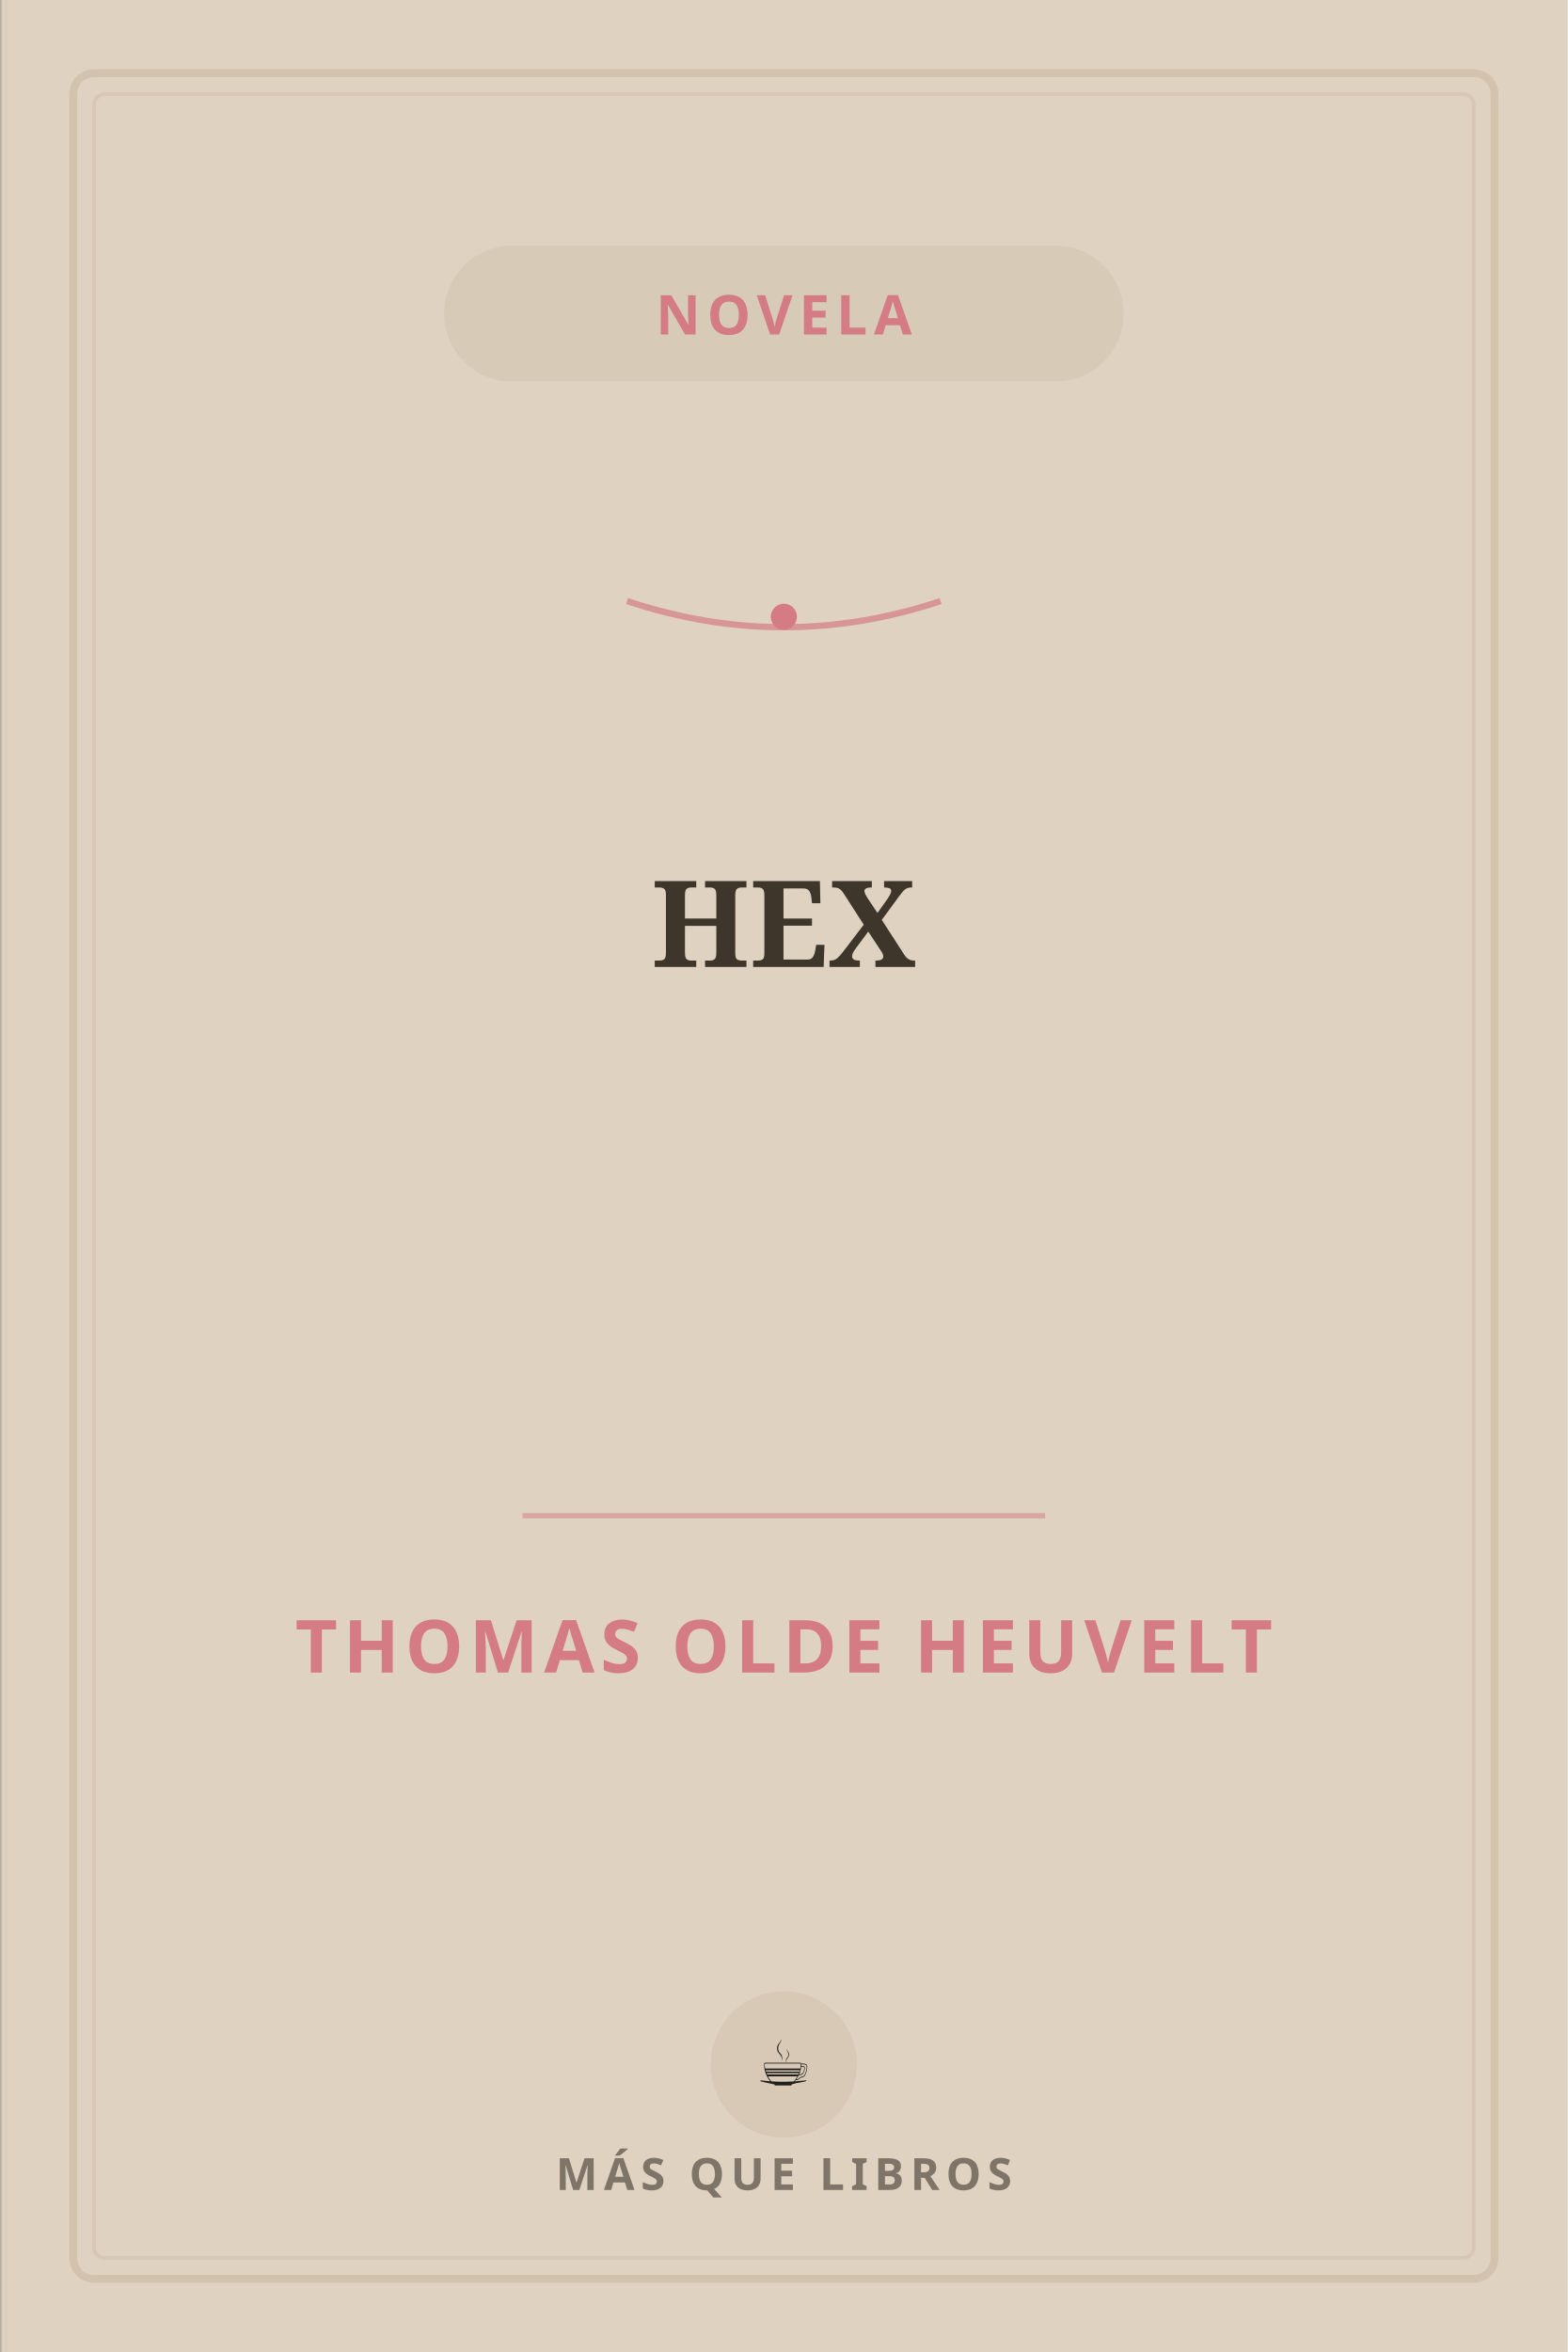
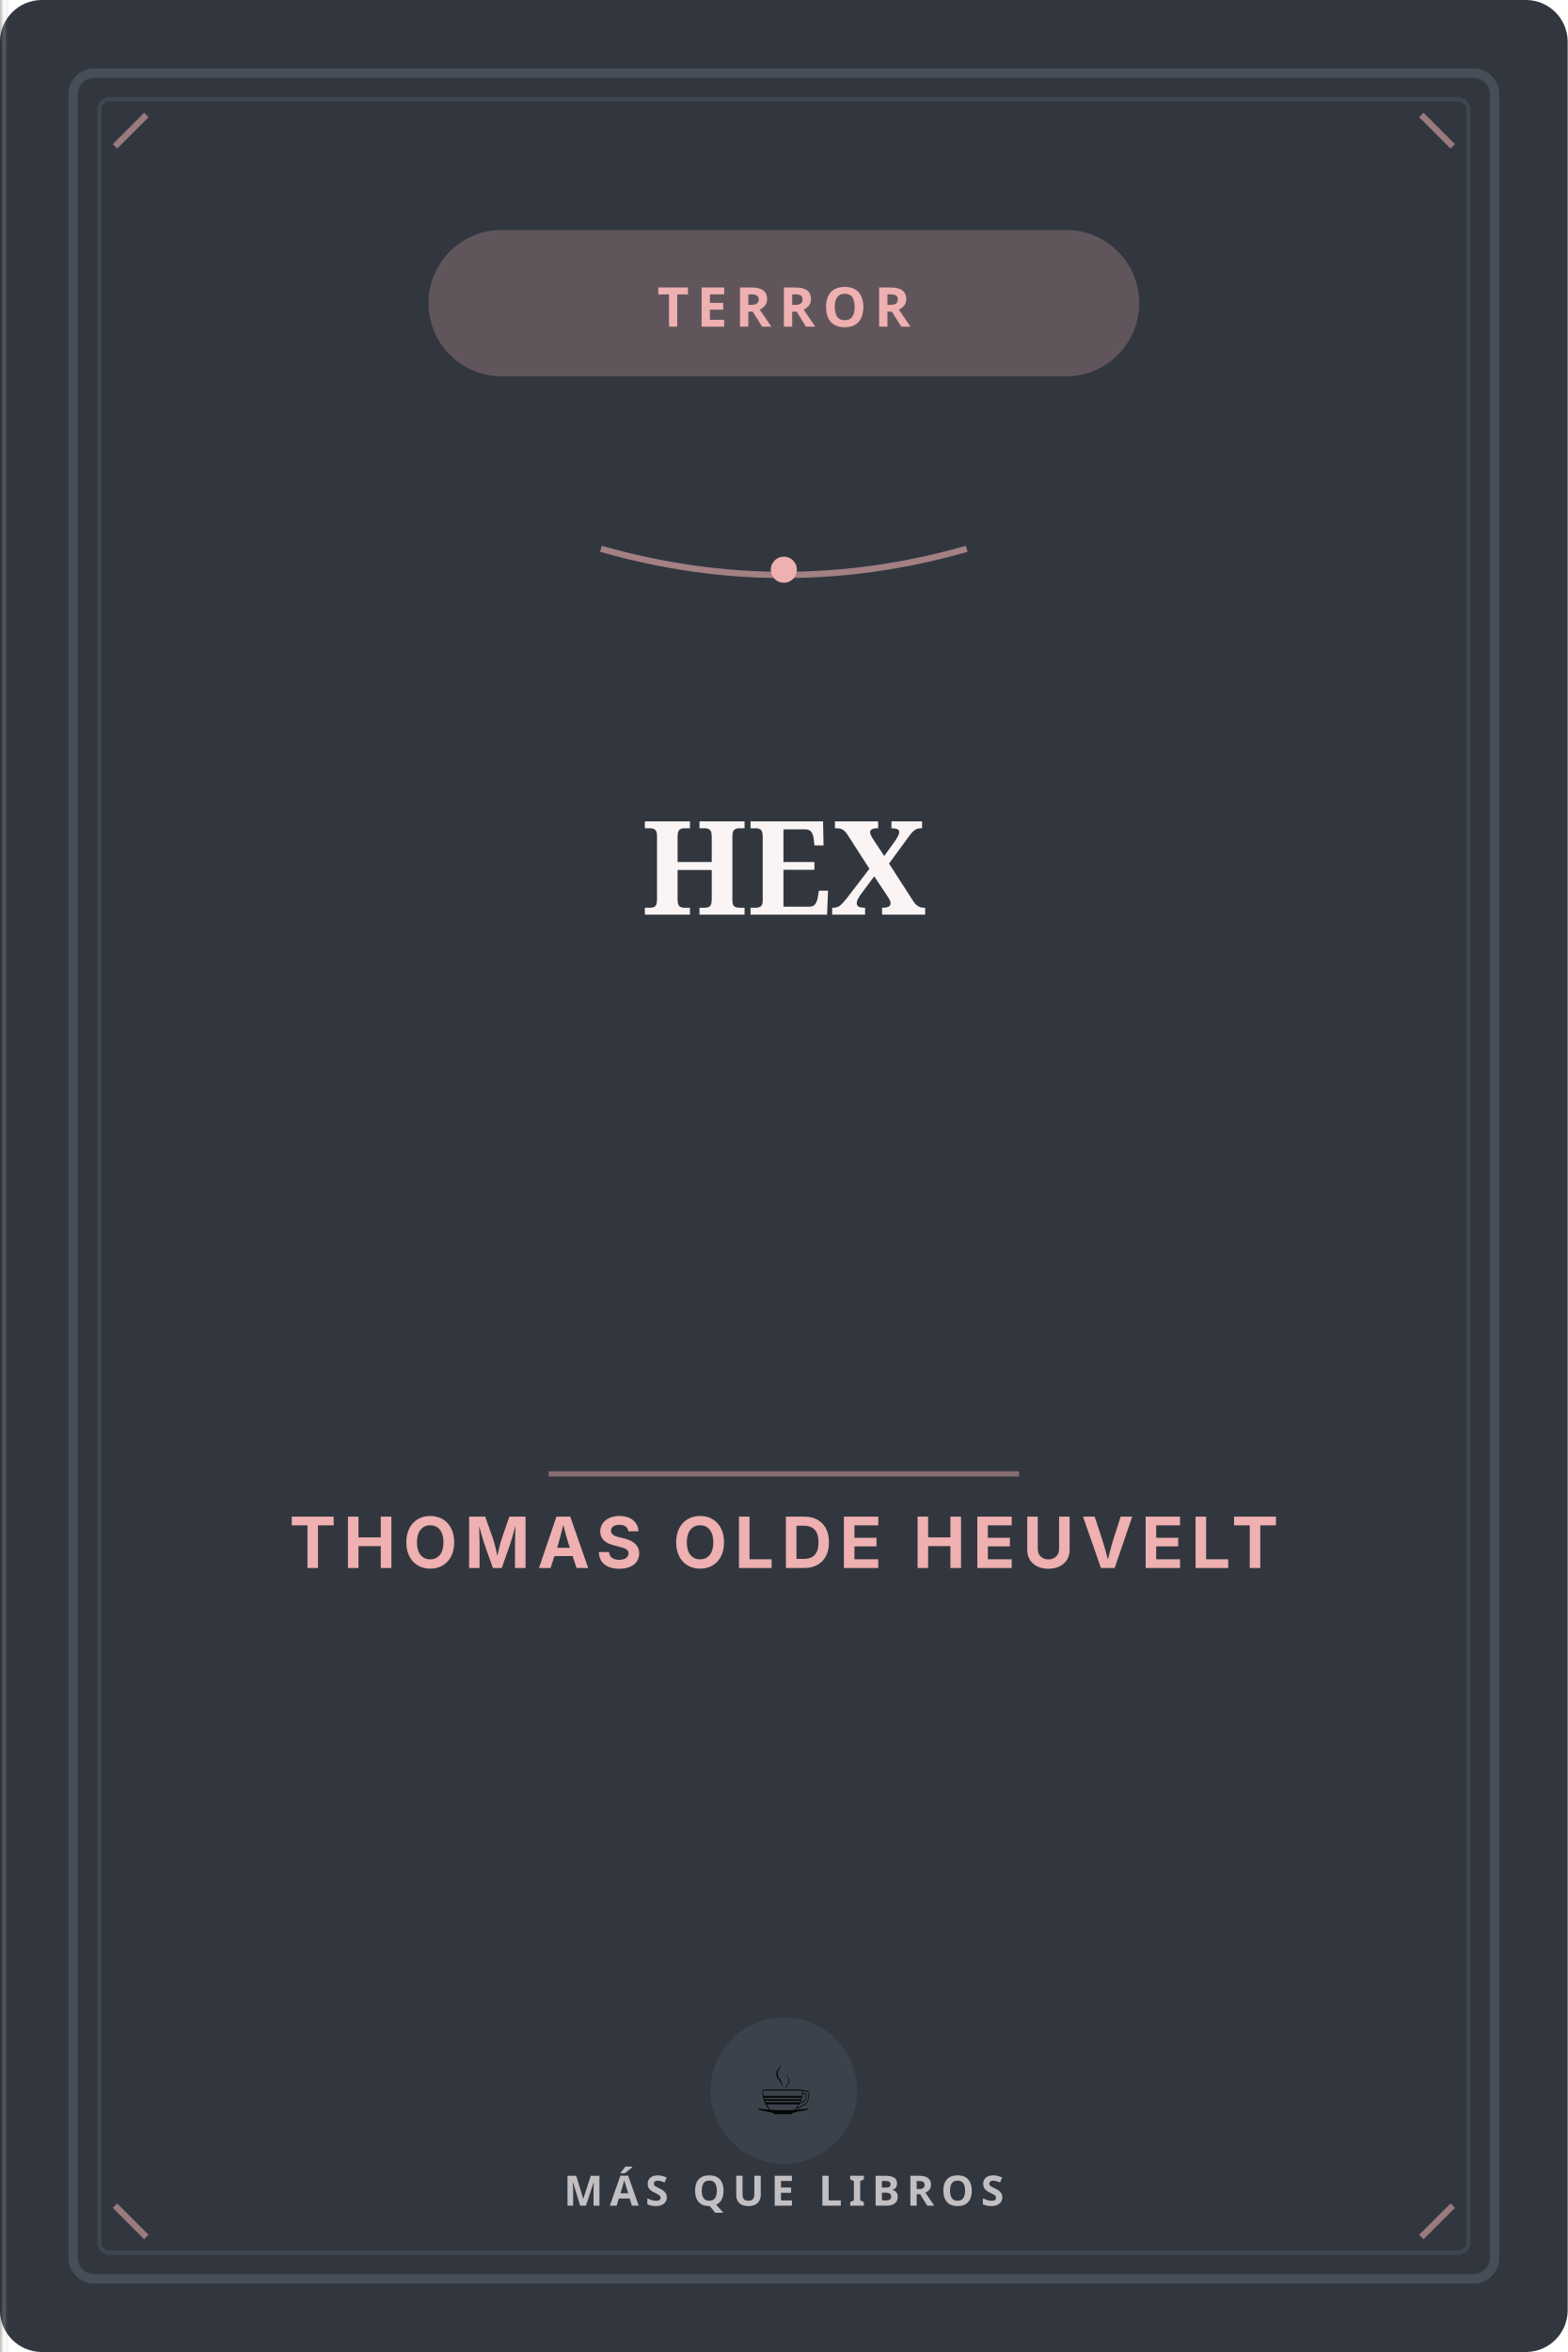
<svg xmlns="http://www.w3.org/2000/svg" viewBox="0 0 300 450" width="300" height="450">
  <defs>
    <linearGradient id="spineShade" x1="0" y1="0" x2="1" y2="0">
-       <stop offset="0%" stop-color="rgba(0,0,0,0.22)" />
-       <stop offset="3%" stop-color="rgba(255,255,255,0.15)" />
-       <stop offset="6%" stop-color="rgba(0,0,0,0)" />
+       <stop offset="0%" stop-color="rgba(0,0,0,0.28)" />
+       <stop offset="4%" stop-color="rgba(255,255,255,0.18)" />
+       <stop offset="8%" stop-color="rgba(0,0,0,0)" />
    </linearGradient>
-     <linearGradient id="bgGrad" x1="0" y1="0" x2="0" y2="1">
-       <stop offset="0%" stop-color="#DFD2C0" />
-       <stop offset="100%" stop-color="#DFD2C0" />
+     <linearGradient id="pageShimmer" x1="0" y1="0" x2="0" y2="1">
+       <stop offset="0%" stop-color="#32373F" />
+       <stop offset="100%" stop-color="#32373F" />
    </linearGradient>
  </defs>
-   <rect width="300" height="450" fill="url(#bgGrad)" />
-   <rect x="14" y="14" width="272" height="422" rx="4" fill="none" stroke="#C9B9A3" stroke-width="1.5" opacity="0.6" />
-   <rect x="18" y="18" width="264" height="414" rx="2" fill="none" stroke="#C9B9A3" stroke-width="0.75" opacity="0.4" />
-   <g transform="translate(150, 60)">
-     <rect x="-65" y="-13" width="130" height="26" rx="13" fill="#C9B9A3" opacity="0.35" />
-     <text x="0" y="4" font-family="'Nunito Sans', sans-serif" font-size="10.5" font-weight="800" letter-spacing="0.12em" fill="#D47B84" text-anchor="middle">NOVELA</text>
+   <rect width="300" height="450" rx="8" fill="url(#pageShimmer)" />
+   <rect x="14" y="14" width="272" height="422" rx="4" fill="none" stroke="#525A66" stroke-width="1.8" opacity="0.65" />
+   <rect x="19" y="19" width="262" height="412" rx="2" fill="none" stroke="#525A66" stroke-width="0.8" opacity="0.45" />
+   <path d="M22 28 L28 22 M278 28 L272 22 M22 422 L28 428 M278 422 L272 428" stroke="#EEB0B0" stroke-width="1.2" opacity="0.55" />
+   <g transform="translate(150, 58)">
+     <rect x="-68" y="-14" width="136" height="28" rx="14" fill="rgba(238, 176, 176, 0.25)" />
+     <text x="0" y="4.5" font-family="'Nunito Sans', sans-serif" font-size="10.5" font-weight="800" letter-spacing="0.14em" fill="#EEB0B0" text-anchor="middle">TERROR</text>
  </g>
-   <path d="M120 115 Q150 125 180 115" stroke="#D47B84" stroke-width="1.2" fill="none" opacity="0.7" />
-   <circle cx="150" cy="118" r="2.5" fill="#D47B84" />
+   <path d="M115 105 Q150 115 185 105" stroke="#EEB0B0" stroke-width="1.2" fill="none" opacity="0.6" />
+   <circle cx="150" cy="109" r="2.5" fill="#EEB0B0" />
  <g>
-     <text x="150" y="185" font-family="'Fraunces', Georgia, serif" font-size="23" font-weight="600" fill="#3E352B" text-anchor="middle">HEX</text>
+     <text x="150" y="175" font-family="'Fraunces', Georgia, serif" font-size="25" font-weight="600" fill="#FAF4F4" text-anchor="middle" letter-spacing="-0.01em">HEX</text>
  </g>
-   <line x1="100" y1="290" x2="200" y2="290" stroke="#D47B84" stroke-width="1" opacity="0.5" />
+   <line x1="105" y1="282" x2="195" y2="282" stroke="#EEB0B0" stroke-width="1" opacity="0.45" />
  <g>
-     <text x="150" y="320" font-family="'Nunito Sans', sans-serif" font-size="14" font-weight="700" letter-spacing="0.08em" fill="#D47B84" text-anchor="middle">THOMAS OLDE HEUVELT</text>
+     <text x="150" y="300" font-family="'Nunito Sans', -apple-system, sans-serif" font-size="13.5" font-weight="700" letter-spacing="0.1em" fill="#EEB0B0" text-anchor="middle">THOMAS OLDE HEUVELT</text>
  </g>
-   <g transform="translate(150, 395)" opacity="0.85">
-     <circle cx="0" cy="0" r="14" fill="#C9B9A3" opacity="0.4" />
-     <text x="0" y="4" font-size="12" text-anchor="middle">☕</text>
-     <text x="0" y="24" font-family="'Nunito Sans', sans-serif" font-size="8.5" font-weight="700" letter-spacing="0.14em" fill="#3E352B" opacity="0.7" text-anchor="middle">MÁS QUE LIBROS</text>
+   <g transform="translate(150, 400)" opacity="0.9">
+     <circle cx="0" cy="0" r="14" fill="#525A66" opacity="0.35" />
+     <text x="0" y="4.5" font-size="13" text-anchor="middle">☕</text>
+     <text x="0" y="22" font-family="'Nunito Sans', sans-serif" font-size="8" font-weight="800" letter-spacing="0.16em" fill="#FAF4F4" opacity="0.8" text-anchor="middle">MÁS QUE LIBROS</text>
  </g>
-   <rect width="24" height="450" fill="url(#spineShade)" />
+   <rect width="22" height="450" fill="url(#spineShade)" />
</svg>
